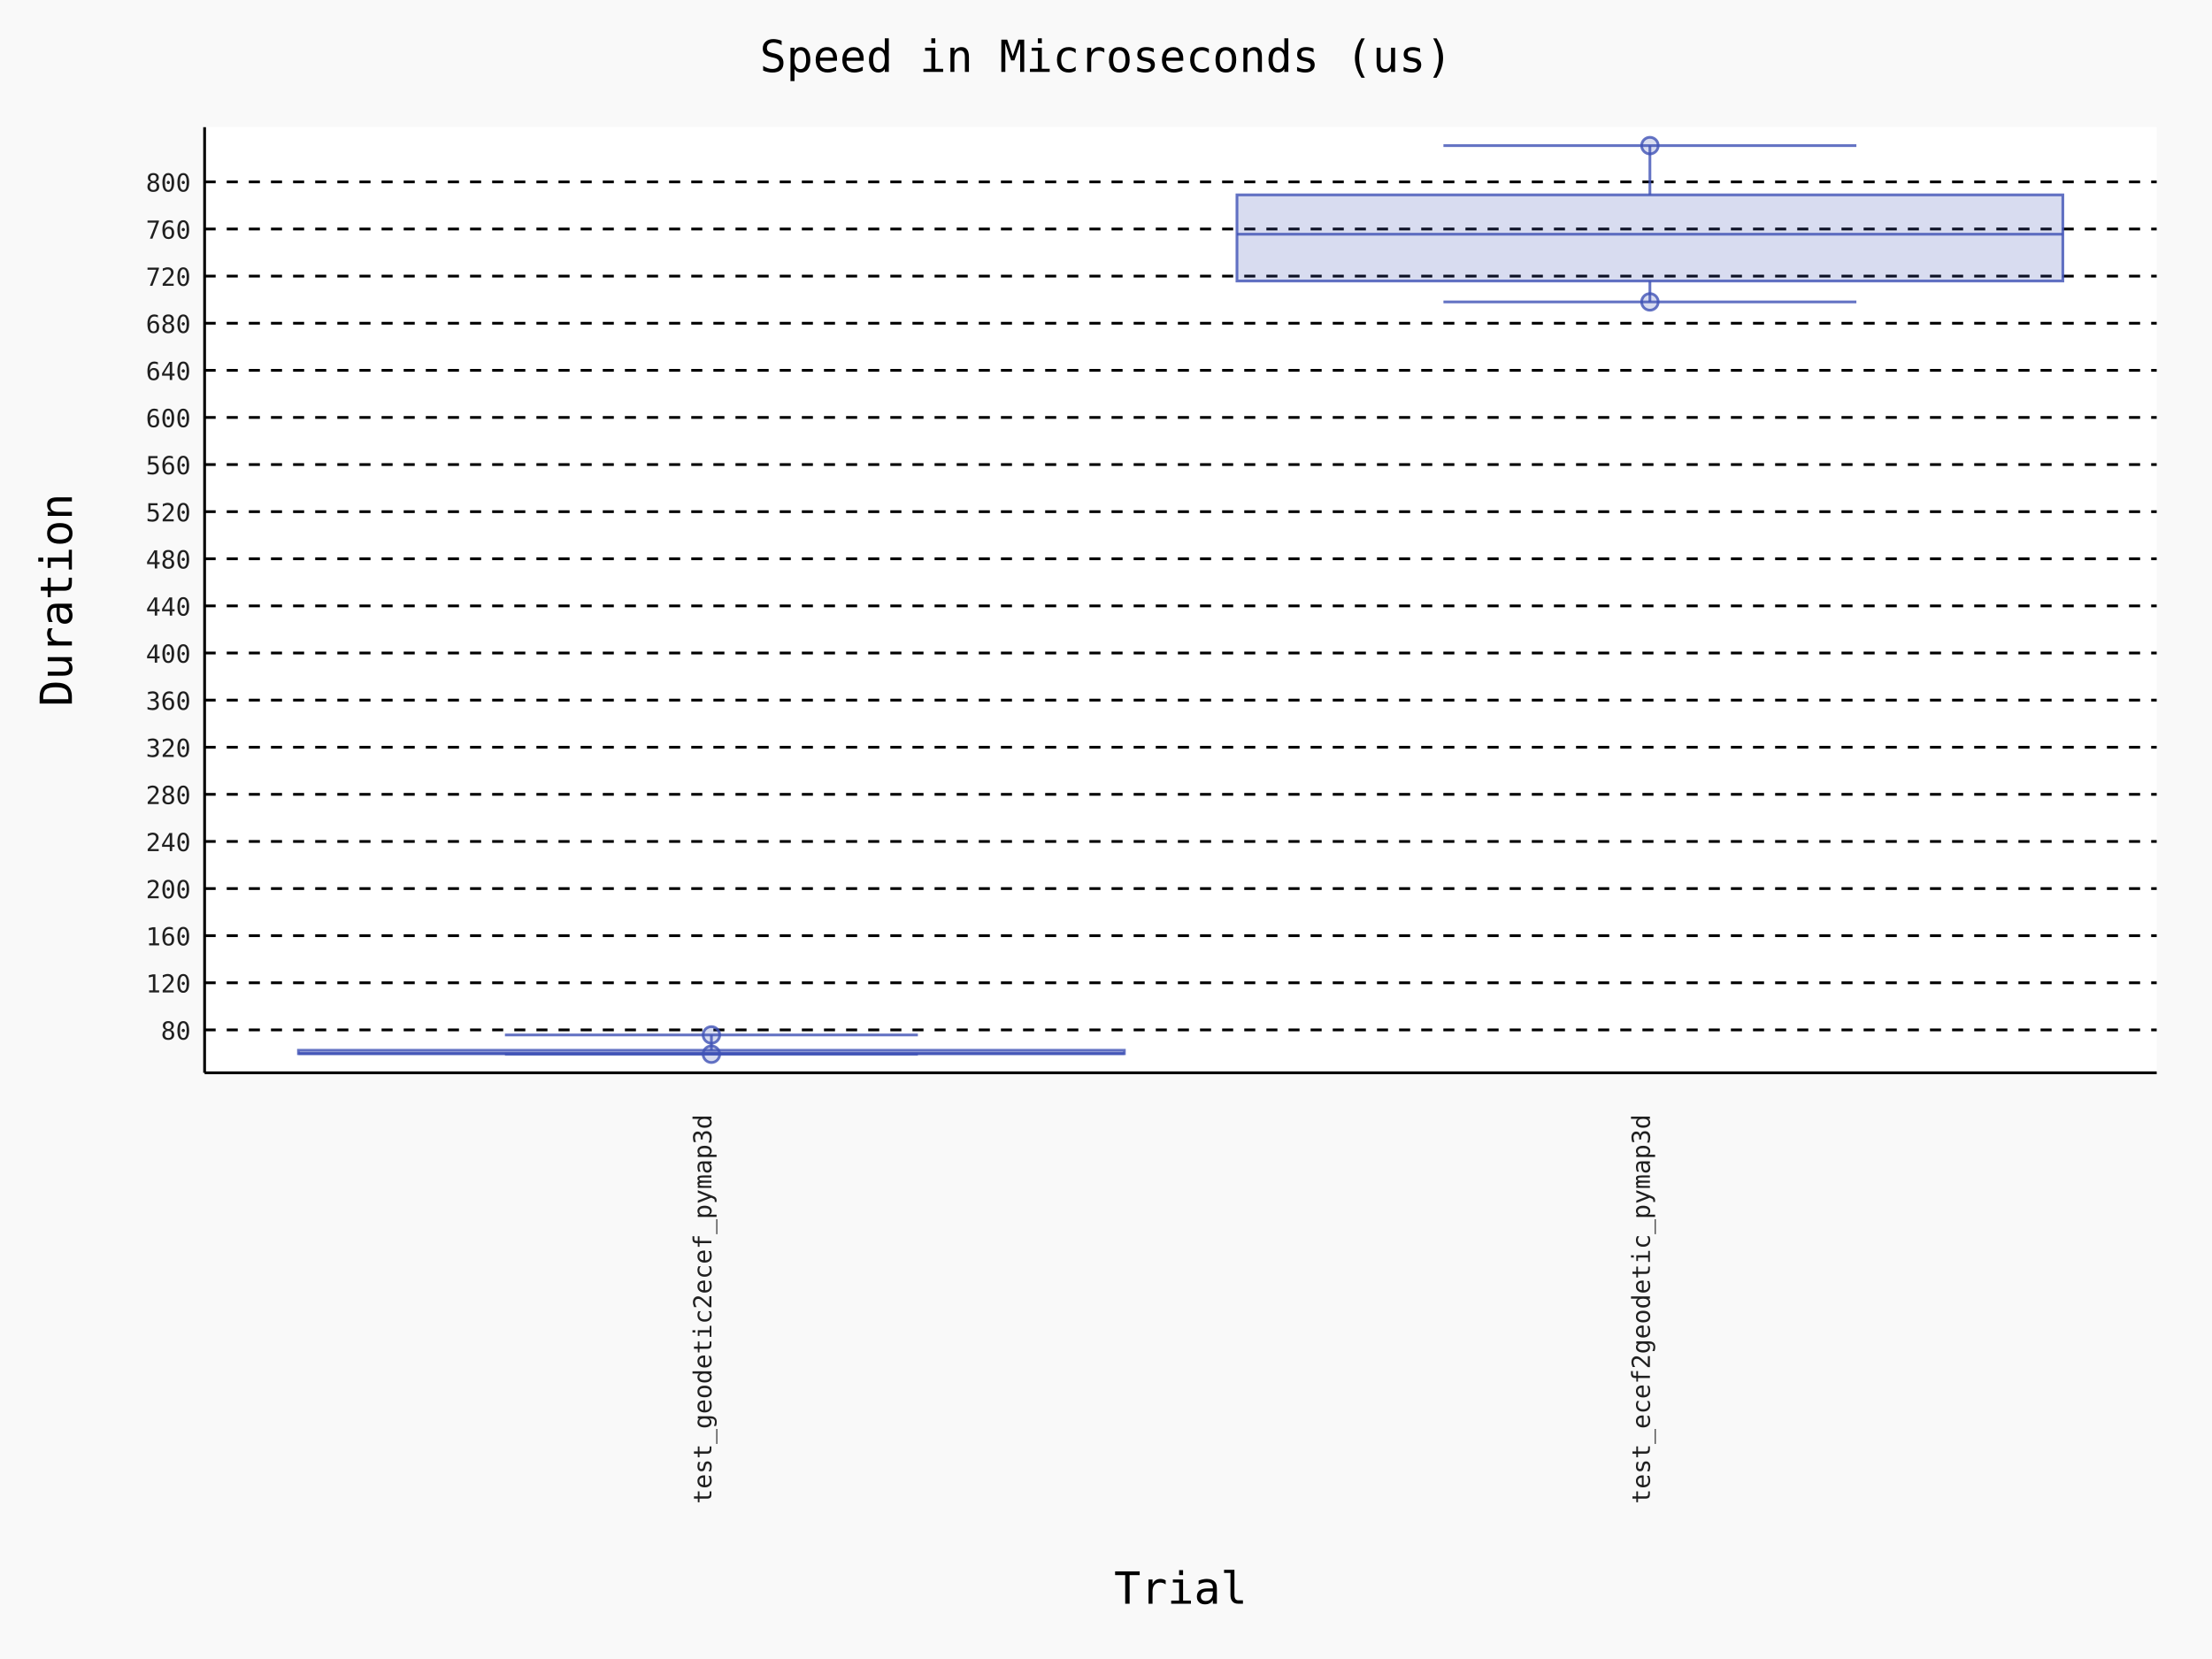
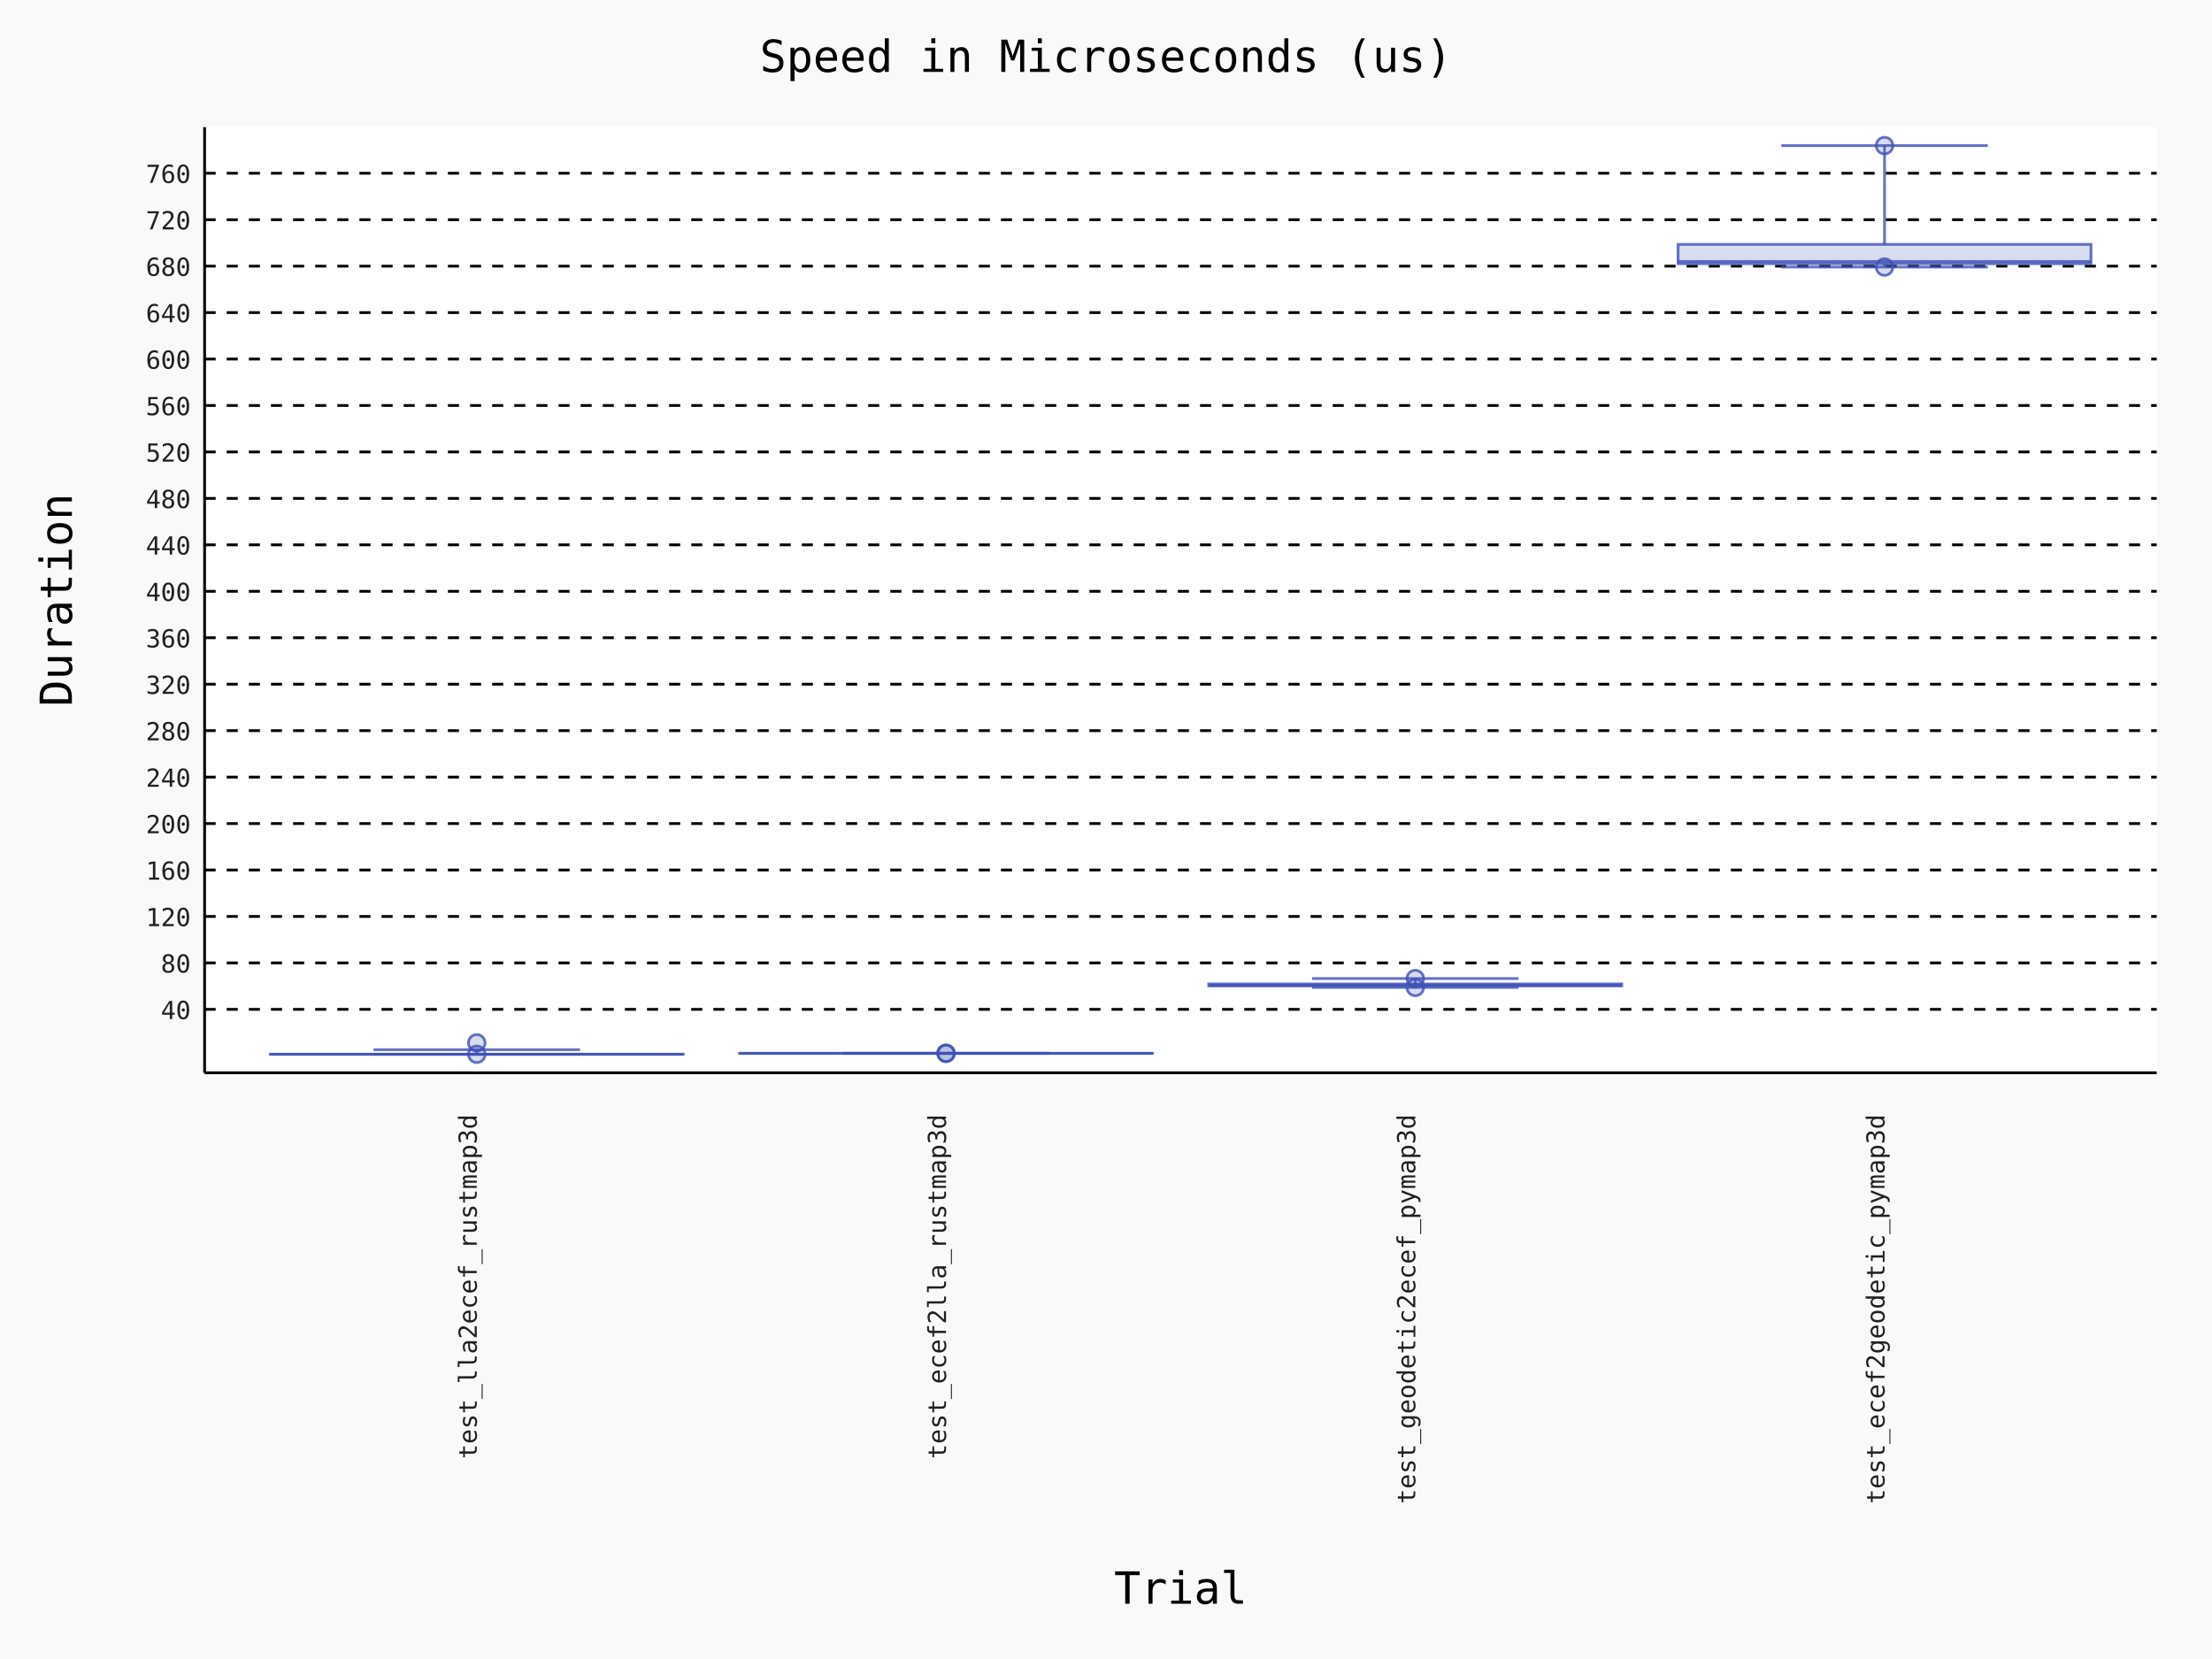
- <svg xmlns="http://www.w3.org/2000/svg" id="chart-6802f9ad-ce69-404f-b569-7a5d2abf39a5" class="pygal-chart" viewBox="0 0 800 600">
+ <svg xmlns="http://www.w3.org/2000/svg" id="chart-3fa3534e-7fe9-4ebc-94d9-e1f3cca700b7" class="pygal-chart" viewBox="0 0 800 600">
  <defs>
-     <style type="text/css">#chart-6802f9ad-ce69-404f-b569-7a5d2abf39a5{-webkit-user-select:none;-webkit-font-smoothing:antialiased;font-family:Consolas,"Deja Vu Sans Mono","Bitstream Vera Sans Mono","Courier New",monospace}#chart-6802f9ad-ce69-404f-b569-7a5d2abf39a5 .title{font-family:Consolas,"Deja Vu Sans Mono","Bitstream Vera Sans Mono","Courier New",monospace;font-size:16px}#chart-6802f9ad-ce69-404f-b569-7a5d2abf39a5 .legends .legend text{font-family:Consolas,"Deja Vu Sans Mono","Bitstream Vera Sans Mono","Courier New",monospace;font-size:14px}#chart-6802f9ad-ce69-404f-b569-7a5d2abf39a5 .axis text{font-family:Consolas,"Deja Vu Sans Mono","Bitstream Vera Sans Mono","Courier New",monospace;font-size:10px}#chart-6802f9ad-ce69-404f-b569-7a5d2abf39a5 .axis text.major{font-family:Consolas,"Deja Vu Sans Mono","Bitstream Vera Sans Mono","Courier New",monospace;font-size:10px}#chart-6802f9ad-ce69-404f-b569-7a5d2abf39a5 .text-overlay text.value{font-family:Consolas,"Deja Vu Sans Mono","Bitstream Vera Sans Mono","Courier New",monospace;font-size:16px}#chart-6802f9ad-ce69-404f-b569-7a5d2abf39a5 .text-overlay text.label{font-family:Consolas,"Deja Vu Sans Mono","Bitstream Vera Sans Mono","Courier New",monospace;font-size:10px}#chart-6802f9ad-ce69-404f-b569-7a5d2abf39a5 .tooltip{font-family:Consolas,"Deja Vu Sans Mono","Bitstream Vera Sans Mono","Courier New",monospace;font-size:14px}#chart-6802f9ad-ce69-404f-b569-7a5d2abf39a5 text.no_data{font-family:Consolas,"Deja Vu Sans Mono","Bitstream Vera Sans Mono","Courier New",monospace;font-size:64px}
- #chart-6802f9ad-ce69-404f-b569-7a5d2abf39a5{background-color:rgba(249,249,249,1)}#chart-6802f9ad-ce69-404f-b569-7a5d2abf39a5 path,#chart-6802f9ad-ce69-404f-b569-7a5d2abf39a5 line,#chart-6802f9ad-ce69-404f-b569-7a5d2abf39a5 rect,#chart-6802f9ad-ce69-404f-b569-7a5d2abf39a5 circle{-webkit-transition:150ms;-moz-transition:150ms;transition:150ms}#chart-6802f9ad-ce69-404f-b569-7a5d2abf39a5 .graph &gt; .background{fill:rgba(249,249,249,1)}#chart-6802f9ad-ce69-404f-b569-7a5d2abf39a5 .plot &gt; .background{fill:rgba(255,255,255,1)}#chart-6802f9ad-ce69-404f-b569-7a5d2abf39a5 .graph{fill:rgba(0,0,0,.87)}#chart-6802f9ad-ce69-404f-b569-7a5d2abf39a5 text.no_data{fill:rgba(0,0,0,1)}#chart-6802f9ad-ce69-404f-b569-7a5d2abf39a5 .title{fill:rgba(0,0,0,1)}#chart-6802f9ad-ce69-404f-b569-7a5d2abf39a5 .legends .legend text{fill:rgba(0,0,0,.87)}#chart-6802f9ad-ce69-404f-b569-7a5d2abf39a5 .legends .legend:hover text{fill:rgba(0,0,0,1)}#chart-6802f9ad-ce69-404f-b569-7a5d2abf39a5 .axis .line{stroke:rgba(0,0,0,1)}#chart-6802f9ad-ce69-404f-b569-7a5d2abf39a5 .axis .guide.line{stroke:rgba(0,0,0,.54)}#chart-6802f9ad-ce69-404f-b569-7a5d2abf39a5 .axis .major.line{stroke:rgba(0,0,0,.87)}#chart-6802f9ad-ce69-404f-b569-7a5d2abf39a5 .axis text.major{fill:rgba(0,0,0,1)}#chart-6802f9ad-ce69-404f-b569-7a5d2abf39a5 .axis.y .guides:hover .guide.line,#chart-6802f9ad-ce69-404f-b569-7a5d2abf39a5 .line-graph .axis.x .guides:hover .guide.line,#chart-6802f9ad-ce69-404f-b569-7a5d2abf39a5 .stackedline-graph .axis.x .guides:hover .guide.line,#chart-6802f9ad-ce69-404f-b569-7a5d2abf39a5 .xy-graph .axis.x .guides:hover .guide.line{stroke:rgba(0,0,0,1)}#chart-6802f9ad-ce69-404f-b569-7a5d2abf39a5 .axis .guides:hover text{fill:rgba(0,0,0,1)}#chart-6802f9ad-ce69-404f-b569-7a5d2abf39a5 .reactive{fill-opacity:.7;stroke-opacity:.8;stroke-width:1}#chart-6802f9ad-ce69-404f-b569-7a5d2abf39a5 .ci{stroke:rgba(0,0,0,.87)}#chart-6802f9ad-ce69-404f-b569-7a5d2abf39a5 .reactive.active,#chart-6802f9ad-ce69-404f-b569-7a5d2abf39a5 .active .reactive{fill-opacity:.8;stroke-opacity:.9;stroke-width:4}#chart-6802f9ad-ce69-404f-b569-7a5d2abf39a5 .ci .reactive.active{stroke-width:1.5}#chart-6802f9ad-ce69-404f-b569-7a5d2abf39a5 .series text{fill:rgba(0,0,0,1)}#chart-6802f9ad-ce69-404f-b569-7a5d2abf39a5 .tooltip rect{fill:rgba(255,255,255,1);stroke:rgba(0,0,0,1);-webkit-transition:opacity 150ms;-moz-transition:opacity 150ms;transition:opacity 150ms}#chart-6802f9ad-ce69-404f-b569-7a5d2abf39a5 .tooltip .label{fill:rgba(0,0,0,.87)}#chart-6802f9ad-ce69-404f-b569-7a5d2abf39a5 .tooltip .label{fill:rgba(0,0,0,.87)}#chart-6802f9ad-ce69-404f-b569-7a5d2abf39a5 .tooltip .legend{font-size:.8em;fill:rgba(0,0,0,.54)}#chart-6802f9ad-ce69-404f-b569-7a5d2abf39a5 .tooltip .x_label{font-size:.6em;fill:rgba(0,0,0,1)}#chart-6802f9ad-ce69-404f-b569-7a5d2abf39a5 .tooltip .xlink{font-size:.5em;text-decoration:underline}#chart-6802f9ad-ce69-404f-b569-7a5d2abf39a5 .tooltip .value{font-size:1.5em}#chart-6802f9ad-ce69-404f-b569-7a5d2abf39a5 .bound{font-size:.5em}#chart-6802f9ad-ce69-404f-b569-7a5d2abf39a5 .max-value{font-size:.75em;fill:rgba(0,0,0,.54)}#chart-6802f9ad-ce69-404f-b569-7a5d2abf39a5 .map-element{fill:rgba(255,255,255,1);stroke:rgba(0,0,0,.54) !important}#chart-6802f9ad-ce69-404f-b569-7a5d2abf39a5 .map-element .reactive{fill-opacity:inherit;stroke-opacity:inherit}#chart-6802f9ad-ce69-404f-b569-7a5d2abf39a5 .color-0,#chart-6802f9ad-ce69-404f-b569-7a5d2abf39a5 .color-0 a:visited{stroke:#3F51B5;fill:#3F51B5}#chart-6802f9ad-ce69-404f-b569-7a5d2abf39a5 .color-1,#chart-6802f9ad-ce69-404f-b569-7a5d2abf39a5 .color-1 a:visited{stroke:#3F51B5;fill:#3F51B5}#chart-6802f9ad-ce69-404f-b569-7a5d2abf39a5 .text-overlay .color-0 text{fill:black}#chart-6802f9ad-ce69-404f-b569-7a5d2abf39a5 .text-overlay .color-1 text{fill:black}
- #chart-6802f9ad-ce69-404f-b569-7a5d2abf39a5 text.no_data{text-anchor:middle}#chart-6802f9ad-ce69-404f-b569-7a5d2abf39a5 .guide.line{fill:none}#chart-6802f9ad-ce69-404f-b569-7a5d2abf39a5 .centered{text-anchor:middle}#chart-6802f9ad-ce69-404f-b569-7a5d2abf39a5 .title{text-anchor:middle}#chart-6802f9ad-ce69-404f-b569-7a5d2abf39a5 .legends .legend text{fill-opacity:1}#chart-6802f9ad-ce69-404f-b569-7a5d2abf39a5 .axis.x text{text-anchor:middle}#chart-6802f9ad-ce69-404f-b569-7a5d2abf39a5 .axis.x:not(.web) text[transform]{text-anchor:start}#chart-6802f9ad-ce69-404f-b569-7a5d2abf39a5 .axis.x:not(.web) text[transform].backwards{text-anchor:end}#chart-6802f9ad-ce69-404f-b569-7a5d2abf39a5 .axis.y text{text-anchor:end}#chart-6802f9ad-ce69-404f-b569-7a5d2abf39a5 .axis.y text[transform].backwards{text-anchor:start}#chart-6802f9ad-ce69-404f-b569-7a5d2abf39a5 .axis.y2 text{text-anchor:start}#chart-6802f9ad-ce69-404f-b569-7a5d2abf39a5 .axis.y2 text[transform].backwards{text-anchor:end}#chart-6802f9ad-ce69-404f-b569-7a5d2abf39a5 .axis .guide.line{stroke-dasharray:4,4;stroke:black}#chart-6802f9ad-ce69-404f-b569-7a5d2abf39a5 .axis .major.guide.line{stroke-dasharray:6,6;stroke:black}#chart-6802f9ad-ce69-404f-b569-7a5d2abf39a5 .horizontal .axis.y .guide.line,#chart-6802f9ad-ce69-404f-b569-7a5d2abf39a5 .horizontal .axis.y2 .guide.line,#chart-6802f9ad-ce69-404f-b569-7a5d2abf39a5 .vertical .axis.x .guide.line{opacity:0}#chart-6802f9ad-ce69-404f-b569-7a5d2abf39a5 .horizontal .axis.always_show .guide.line,#chart-6802f9ad-ce69-404f-b569-7a5d2abf39a5 .vertical .axis.always_show .guide.line{opacity:1 !important}#chart-6802f9ad-ce69-404f-b569-7a5d2abf39a5 .axis.y .guides:hover .guide.line,#chart-6802f9ad-ce69-404f-b569-7a5d2abf39a5 .axis.y2 .guides:hover .guide.line,#chart-6802f9ad-ce69-404f-b569-7a5d2abf39a5 .axis.x .guides:hover .guide.line{opacity:1}#chart-6802f9ad-ce69-404f-b569-7a5d2abf39a5 .axis .guides:hover text{opacity:1}#chart-6802f9ad-ce69-404f-b569-7a5d2abf39a5 .nofill{fill:none}#chart-6802f9ad-ce69-404f-b569-7a5d2abf39a5 .subtle-fill{fill-opacity:.2}#chart-6802f9ad-ce69-404f-b569-7a5d2abf39a5 .dot{stroke-width:1px;fill-opacity:1;stroke-opacity:1}#chart-6802f9ad-ce69-404f-b569-7a5d2abf39a5 .dot.active{stroke-width:5px}#chart-6802f9ad-ce69-404f-b569-7a5d2abf39a5 .dot.negative{fill:transparent}#chart-6802f9ad-ce69-404f-b569-7a5d2abf39a5 text,#chart-6802f9ad-ce69-404f-b569-7a5d2abf39a5 tspan{stroke:none !important}#chart-6802f9ad-ce69-404f-b569-7a5d2abf39a5 .series text.active{opacity:1}#chart-6802f9ad-ce69-404f-b569-7a5d2abf39a5 .tooltip rect{fill-opacity:.95;stroke-width:.5}#chart-6802f9ad-ce69-404f-b569-7a5d2abf39a5 .tooltip text{fill-opacity:1}#chart-6802f9ad-ce69-404f-b569-7a5d2abf39a5 .showable{visibility:hidden}#chart-6802f9ad-ce69-404f-b569-7a5d2abf39a5 .showable.shown{visibility:visible}#chart-6802f9ad-ce69-404f-b569-7a5d2abf39a5 .gauge-background{fill:rgba(229,229,229,1);stroke:none}#chart-6802f9ad-ce69-404f-b569-7a5d2abf39a5 .bg-lines{stroke:rgba(249,249,249,1);stroke-width:2px}
+     <style type="text/css">#chart-3fa3534e-7fe9-4ebc-94d9-e1f3cca700b7{-webkit-user-select:none;-webkit-font-smoothing:antialiased;font-family:Consolas,"Deja Vu Sans Mono","Bitstream Vera Sans Mono","Courier New",monospace}#chart-3fa3534e-7fe9-4ebc-94d9-e1f3cca700b7 .title{font-family:Consolas,"Deja Vu Sans Mono","Bitstream Vera Sans Mono","Courier New",monospace;font-size:16px}#chart-3fa3534e-7fe9-4ebc-94d9-e1f3cca700b7 .legends .legend text{font-family:Consolas,"Deja Vu Sans Mono","Bitstream Vera Sans Mono","Courier New",monospace;font-size:14px}#chart-3fa3534e-7fe9-4ebc-94d9-e1f3cca700b7 .axis text{font-family:Consolas,"Deja Vu Sans Mono","Bitstream Vera Sans Mono","Courier New",monospace;font-size:10px}#chart-3fa3534e-7fe9-4ebc-94d9-e1f3cca700b7 .axis text.major{font-family:Consolas,"Deja Vu Sans Mono","Bitstream Vera Sans Mono","Courier New",monospace;font-size:10px}#chart-3fa3534e-7fe9-4ebc-94d9-e1f3cca700b7 .text-overlay text.value{font-family:Consolas,"Deja Vu Sans Mono","Bitstream Vera Sans Mono","Courier New",monospace;font-size:16px}#chart-3fa3534e-7fe9-4ebc-94d9-e1f3cca700b7 .text-overlay text.label{font-family:Consolas,"Deja Vu Sans Mono","Bitstream Vera Sans Mono","Courier New",monospace;font-size:10px}#chart-3fa3534e-7fe9-4ebc-94d9-e1f3cca700b7 .tooltip{font-family:Consolas,"Deja Vu Sans Mono","Bitstream Vera Sans Mono","Courier New",monospace;font-size:14px}#chart-3fa3534e-7fe9-4ebc-94d9-e1f3cca700b7 text.no_data{font-family:Consolas,"Deja Vu Sans Mono","Bitstream Vera Sans Mono","Courier New",monospace;font-size:64px}
+ #chart-3fa3534e-7fe9-4ebc-94d9-e1f3cca700b7{background-color:rgba(249,249,249,1)}#chart-3fa3534e-7fe9-4ebc-94d9-e1f3cca700b7 path,#chart-3fa3534e-7fe9-4ebc-94d9-e1f3cca700b7 line,#chart-3fa3534e-7fe9-4ebc-94d9-e1f3cca700b7 rect,#chart-3fa3534e-7fe9-4ebc-94d9-e1f3cca700b7 circle{-webkit-transition:150ms;-moz-transition:150ms;transition:150ms}#chart-3fa3534e-7fe9-4ebc-94d9-e1f3cca700b7 .graph &gt; .background{fill:rgba(249,249,249,1)}#chart-3fa3534e-7fe9-4ebc-94d9-e1f3cca700b7 .plot &gt; .background{fill:rgba(255,255,255,1)}#chart-3fa3534e-7fe9-4ebc-94d9-e1f3cca700b7 .graph{fill:rgba(0,0,0,.87)}#chart-3fa3534e-7fe9-4ebc-94d9-e1f3cca700b7 text.no_data{fill:rgba(0,0,0,1)}#chart-3fa3534e-7fe9-4ebc-94d9-e1f3cca700b7 .title{fill:rgba(0,0,0,1)}#chart-3fa3534e-7fe9-4ebc-94d9-e1f3cca700b7 .legends .legend text{fill:rgba(0,0,0,.87)}#chart-3fa3534e-7fe9-4ebc-94d9-e1f3cca700b7 .legends .legend:hover text{fill:rgba(0,0,0,1)}#chart-3fa3534e-7fe9-4ebc-94d9-e1f3cca700b7 .axis .line{stroke:rgba(0,0,0,1)}#chart-3fa3534e-7fe9-4ebc-94d9-e1f3cca700b7 .axis .guide.line{stroke:rgba(0,0,0,.54)}#chart-3fa3534e-7fe9-4ebc-94d9-e1f3cca700b7 .axis .major.line{stroke:rgba(0,0,0,.87)}#chart-3fa3534e-7fe9-4ebc-94d9-e1f3cca700b7 .axis text.major{fill:rgba(0,0,0,1)}#chart-3fa3534e-7fe9-4ebc-94d9-e1f3cca700b7 .axis.y .guides:hover .guide.line,#chart-3fa3534e-7fe9-4ebc-94d9-e1f3cca700b7 .line-graph .axis.x .guides:hover .guide.line,#chart-3fa3534e-7fe9-4ebc-94d9-e1f3cca700b7 .stackedline-graph .axis.x .guides:hover .guide.line,#chart-3fa3534e-7fe9-4ebc-94d9-e1f3cca700b7 .xy-graph .axis.x .guides:hover .guide.line{stroke:rgba(0,0,0,1)}#chart-3fa3534e-7fe9-4ebc-94d9-e1f3cca700b7 .axis .guides:hover text{fill:rgba(0,0,0,1)}#chart-3fa3534e-7fe9-4ebc-94d9-e1f3cca700b7 .reactive{fill-opacity:.7;stroke-opacity:.8;stroke-width:1}#chart-3fa3534e-7fe9-4ebc-94d9-e1f3cca700b7 .ci{stroke:rgba(0,0,0,.87)}#chart-3fa3534e-7fe9-4ebc-94d9-e1f3cca700b7 .reactive.active,#chart-3fa3534e-7fe9-4ebc-94d9-e1f3cca700b7 .active .reactive{fill-opacity:.8;stroke-opacity:.9;stroke-width:4}#chart-3fa3534e-7fe9-4ebc-94d9-e1f3cca700b7 .ci .reactive.active{stroke-width:1.5}#chart-3fa3534e-7fe9-4ebc-94d9-e1f3cca700b7 .series text{fill:rgba(0,0,0,1)}#chart-3fa3534e-7fe9-4ebc-94d9-e1f3cca700b7 .tooltip rect{fill:rgba(255,255,255,1);stroke:rgba(0,0,0,1);-webkit-transition:opacity 150ms;-moz-transition:opacity 150ms;transition:opacity 150ms}#chart-3fa3534e-7fe9-4ebc-94d9-e1f3cca700b7 .tooltip .label{fill:rgba(0,0,0,.87)}#chart-3fa3534e-7fe9-4ebc-94d9-e1f3cca700b7 .tooltip .label{fill:rgba(0,0,0,.87)}#chart-3fa3534e-7fe9-4ebc-94d9-e1f3cca700b7 .tooltip .legend{font-size:.8em;fill:rgba(0,0,0,.54)}#chart-3fa3534e-7fe9-4ebc-94d9-e1f3cca700b7 .tooltip .x_label{font-size:.6em;fill:rgba(0,0,0,1)}#chart-3fa3534e-7fe9-4ebc-94d9-e1f3cca700b7 .tooltip .xlink{font-size:.5em;text-decoration:underline}#chart-3fa3534e-7fe9-4ebc-94d9-e1f3cca700b7 .tooltip .value{font-size:1.5em}#chart-3fa3534e-7fe9-4ebc-94d9-e1f3cca700b7 .bound{font-size:.5em}#chart-3fa3534e-7fe9-4ebc-94d9-e1f3cca700b7 .max-value{font-size:.75em;fill:rgba(0,0,0,.54)}#chart-3fa3534e-7fe9-4ebc-94d9-e1f3cca700b7 .map-element{fill:rgba(255,255,255,1);stroke:rgba(0,0,0,.54) !important}#chart-3fa3534e-7fe9-4ebc-94d9-e1f3cca700b7 .map-element .reactive{fill-opacity:inherit;stroke-opacity:inherit}#chart-3fa3534e-7fe9-4ebc-94d9-e1f3cca700b7 .color-0,#chart-3fa3534e-7fe9-4ebc-94d9-e1f3cca700b7 .color-0 a:visited{stroke:#3F51B5;fill:#3F51B5}#chart-3fa3534e-7fe9-4ebc-94d9-e1f3cca700b7 .color-1,#chart-3fa3534e-7fe9-4ebc-94d9-e1f3cca700b7 .color-1 a:visited{stroke:#3F51B5;fill:#3F51B5}#chart-3fa3534e-7fe9-4ebc-94d9-e1f3cca700b7 .color-2,#chart-3fa3534e-7fe9-4ebc-94d9-e1f3cca700b7 .color-2 a:visited{stroke:#3F51B5;fill:#3F51B5}#chart-3fa3534e-7fe9-4ebc-94d9-e1f3cca700b7 .color-3,#chart-3fa3534e-7fe9-4ebc-94d9-e1f3cca700b7 .color-3 a:visited{stroke:#3F51B5;fill:#3F51B5}#chart-3fa3534e-7fe9-4ebc-94d9-e1f3cca700b7 .text-overlay .color-0 text{fill:black}#chart-3fa3534e-7fe9-4ebc-94d9-e1f3cca700b7 .text-overlay .color-1 text{fill:black}#chart-3fa3534e-7fe9-4ebc-94d9-e1f3cca700b7 .text-overlay .color-2 text{fill:black}#chart-3fa3534e-7fe9-4ebc-94d9-e1f3cca700b7 .text-overlay .color-3 text{fill:black}
+ #chart-3fa3534e-7fe9-4ebc-94d9-e1f3cca700b7 text.no_data{text-anchor:middle}#chart-3fa3534e-7fe9-4ebc-94d9-e1f3cca700b7 .guide.line{fill:none}#chart-3fa3534e-7fe9-4ebc-94d9-e1f3cca700b7 .centered{text-anchor:middle}#chart-3fa3534e-7fe9-4ebc-94d9-e1f3cca700b7 .title{text-anchor:middle}#chart-3fa3534e-7fe9-4ebc-94d9-e1f3cca700b7 .legends .legend text{fill-opacity:1}#chart-3fa3534e-7fe9-4ebc-94d9-e1f3cca700b7 .axis.x text{text-anchor:middle}#chart-3fa3534e-7fe9-4ebc-94d9-e1f3cca700b7 .axis.x:not(.web) text[transform]{text-anchor:start}#chart-3fa3534e-7fe9-4ebc-94d9-e1f3cca700b7 .axis.x:not(.web) text[transform].backwards{text-anchor:end}#chart-3fa3534e-7fe9-4ebc-94d9-e1f3cca700b7 .axis.y text{text-anchor:end}#chart-3fa3534e-7fe9-4ebc-94d9-e1f3cca700b7 .axis.y text[transform].backwards{text-anchor:start}#chart-3fa3534e-7fe9-4ebc-94d9-e1f3cca700b7 .axis.y2 text{text-anchor:start}#chart-3fa3534e-7fe9-4ebc-94d9-e1f3cca700b7 .axis.y2 text[transform].backwards{text-anchor:end}#chart-3fa3534e-7fe9-4ebc-94d9-e1f3cca700b7 .axis .guide.line{stroke-dasharray:4,4;stroke:black}#chart-3fa3534e-7fe9-4ebc-94d9-e1f3cca700b7 .axis .major.guide.line{stroke-dasharray:6,6;stroke:black}#chart-3fa3534e-7fe9-4ebc-94d9-e1f3cca700b7 .horizontal .axis.y .guide.line,#chart-3fa3534e-7fe9-4ebc-94d9-e1f3cca700b7 .horizontal .axis.y2 .guide.line,#chart-3fa3534e-7fe9-4ebc-94d9-e1f3cca700b7 .vertical .axis.x .guide.line{opacity:0}#chart-3fa3534e-7fe9-4ebc-94d9-e1f3cca700b7 .horizontal .axis.always_show .guide.line,#chart-3fa3534e-7fe9-4ebc-94d9-e1f3cca700b7 .vertical .axis.always_show .guide.line{opacity:1 !important}#chart-3fa3534e-7fe9-4ebc-94d9-e1f3cca700b7 .axis.y .guides:hover .guide.line,#chart-3fa3534e-7fe9-4ebc-94d9-e1f3cca700b7 .axis.y2 .guides:hover .guide.line,#chart-3fa3534e-7fe9-4ebc-94d9-e1f3cca700b7 .axis.x .guides:hover .guide.line{opacity:1}#chart-3fa3534e-7fe9-4ebc-94d9-e1f3cca700b7 .axis .guides:hover text{opacity:1}#chart-3fa3534e-7fe9-4ebc-94d9-e1f3cca700b7 .nofill{fill:none}#chart-3fa3534e-7fe9-4ebc-94d9-e1f3cca700b7 .subtle-fill{fill-opacity:.2}#chart-3fa3534e-7fe9-4ebc-94d9-e1f3cca700b7 .dot{stroke-width:1px;fill-opacity:1;stroke-opacity:1}#chart-3fa3534e-7fe9-4ebc-94d9-e1f3cca700b7 .dot.active{stroke-width:5px}#chart-3fa3534e-7fe9-4ebc-94d9-e1f3cca700b7 .dot.negative{fill:transparent}#chart-3fa3534e-7fe9-4ebc-94d9-e1f3cca700b7 text,#chart-3fa3534e-7fe9-4ebc-94d9-e1f3cca700b7 tspan{stroke:none !important}#chart-3fa3534e-7fe9-4ebc-94d9-e1f3cca700b7 .series text.active{opacity:1}#chart-3fa3534e-7fe9-4ebc-94d9-e1f3cca700b7 .tooltip rect{fill-opacity:.95;stroke-width:.5}#chart-3fa3534e-7fe9-4ebc-94d9-e1f3cca700b7 .tooltip text{fill-opacity:1}#chart-3fa3534e-7fe9-4ebc-94d9-e1f3cca700b7 .showable{visibility:hidden}#chart-3fa3534e-7fe9-4ebc-94d9-e1f3cca700b7 .showable.shown{visibility:visible}#chart-3fa3534e-7fe9-4ebc-94d9-e1f3cca700b7 .gauge-background{fill:rgba(229,229,229,1);stroke:none}#chart-3fa3534e-7fe9-4ebc-94d9-e1f3cca700b7 .bg-lines{stroke:rgba(249,249,249,1);stroke-width:2px}
.tooltip .value{font-size:1em !important}.axis text{font-size:9px !important}</style>
  </defs>
  <g class="graph custombox-graph vertical">
    <rect x="0" y="0" width="800" height="600" class="background" />
    <g transform="translate(74, 46)" class="plot">
      <rect x="0" y="0" width="706.0" height="342.0" class="background" />
      <g class="axis y always_show">
        <path d="M0 342 h706" class="line" />
        <g class="guides">
-           <path d="M0 326.478 h706" class="guide line" />
-           <text x="-5" y="329.978" class="">80</text>
+           <path d="M0 319.044 h706" class="guide line" />
+           <text x="-5" y="322.544" class="">40</text>
        </g>
        <g class="guides">
-           <path d="M0 309.439 h706" class="guide line" />
-           <text x="-5" y="312.939" class="">120</text>
+           <path d="M0 302.244 h706" class="guide line" />
+           <text x="-5" y="305.744" class="">80</text>
        </g>
        <g class="guides">
-           <path d="M0 292.4 h706" class="guide line" />
-           <text x="-5" y="295.9" class="">160</text>
+           <path d="M0 285.445 h706" class="guide line" />
+           <text x="-5" y="288.945" class="">120</text>
        </g>
        <g class="guides">
-           <path d="M0 275.362 h706" class="guide line" />
-           <text x="-5" y="278.862" class="">200</text>
+           <path d="M0 268.646 h706" class="guide line" />
+           <text x="-5" y="272.146" class="">160</text>
        </g>
        <g class="guides">
-           <path d="M0 258.323 h706" class="guide line" />
-           <text x="-5" y="261.823" class="">240</text>
+           <path d="M0 251.847 h706" class="guide line" />
+           <text x="-5" y="255.347" class="">200</text>
        </g>
        <g class="guides">
-           <path d="M0 241.284 h706" class="guide line" />
-           <text x="-5" y="244.784" class="">280</text>
+           <path d="M0 235.047 h706" class="guide line" />
+           <text x="-5" y="238.547" class="">240</text>
        </g>
        <g class="guides">
-           <path d="M0 224.246 h706" class="guide line" />
-           <text x="-5" y="227.746" class="">320</text>
+           <path d="M0 218.248 h706" class="guide line" />
+           <text x="-5" y="221.748" class="">280</text>
        </g>
        <g class="guides">
-           <path d="M0 207.207 h706" class="guide line" />
-           <text x="-5" y="210.707" class="">360</text>
+           <path d="M0 201.449 h706" class="guide line" />
+           <text x="-5" y="204.949" class="">320</text>
        </g>
        <g class="guides">
-           <path d="M0 190.168 h706" class="guide line" />
-           <text x="-5" y="193.668" class="">400</text>
+           <path d="M0 184.649 h706" class="guide line" />
+           <text x="-5" y="188.149" class="">360</text>
        </g>
        <g class="guides">
-           <path d="M0 173.13 h706" class="guide line" />
-           <text x="-5" y="176.63" class="">440</text>
+           <path d="M0 167.85 h706" class="guide line" />
+           <text x="-5" y="171.35" class="">400</text>
        </g>
        <g class="guides">
-           <path d="M0 156.091 h706" class="guide line" />
-           <text x="-5" y="159.591" class="">480</text>
+           <path d="M0 151.051 h706" class="guide line" />
+           <text x="-5" y="154.551" class="">440</text>
        </g>
        <g class="guides">
-           <path d="M0 139.053 h706" class="guide line" />
-           <text x="-5" y="142.553" class="">520</text>
+           <path d="M0 134.252 h706" class="guide line" />
+           <text x="-5" y="137.752" class="">480</text>
        </g>
        <g class="guides">
-           <path d="M0 122.014 h706" class="guide line" />
-           <text x="-5" y="125.514" class="">560</text>
+           <path d="M0 117.452 h706" class="guide line" />
+           <text x="-5" y="120.952" class="">520</text>
        </g>
        <g class="guides">
-           <path d="M0 104.975 h706" class="guide line" />
-           <text x="-5" y="108.475" class="">600</text>
+           <path d="M0 100.653 h706" class="guide line" />
+           <text x="-5" y="104.153" class="">560</text>
        </g>
        <g class="guides">
-           <path d="M0 87.937 h706" class="guide line" />
-           <text x="-5" y="91.437" class="">640</text>
+           <path d="M0 83.854 h706" class="guide line" />
+           <text x="-5" y="87.354" class="">600</text>
        </g>
        <g class="guides">
-           <path d="M0 70.898 h706" class="guide line" />
-           <text x="-5" y="74.398" class="">680</text>
+           <path d="M0 67.054 h706" class="guide line" />
+           <text x="-5" y="70.554" class="">640</text>
        </g>
        <g class="guides">
-           <path d="M0 53.859 h706" class="guide line" />
-           <text x="-5" y="57.359" class="">720</text>
+           <path d="M0 50.255 h706" class="guide line" />
+           <text x="-5" y="53.755" class="">680</text>
        </g>
        <g class="guides">
-           <path d="M0 36.821 h706" class="guide line" />
-           <text x="-5" y="40.321" class="">760</text>
+           <path d="M0 33.456 h706" class="guide line" />
+           <text x="-5" y="36.956" class="">720</text>
        </g>
        <g class="guides">
-           <path d="M0 19.782 h706" class="guide line" />
-           <text x="-5" y="23.282" class="">800</text>
+           <path d="M0 16.656 h706" class="guide line" />
+           <text x="-5" y="20.156" class="">760</text>
        </g>
      </g>
      <g class="axis x">
        <path d="M0 0 v342" class="line" />
        <g class="guides">
-           <path d="M183.288 0 v342" class="guide line" />
-           <text x="183.288" y="357.0" class="backwards" transform="rotate(270 183.2885 357)">test_geodetic2ecef_pymap3d</text>
+           <path d="M98.433 0 v342" class="guide line" />
+           <text x="98.433" y="357.0" class="backwards" transform="rotate(270 98.43269 357)">test_lla2ecef_rustmap3d</text>
        </g>
        <g class="guides">
-           <path d="M522.712 0 v342" class="guide line" />
-           <text x="522.712" y="357.0" class="backwards" transform="rotate(270 522.7115 357)">test_ecef2geodetic_pymap3d</text>
+           <path d="M268.144 0 v342" class="guide line" />
+           <text x="268.144" y="357.0" class="backwards" transform="rotate(270 268.1442 357)">test_ecef2lla_rustmap3d</text>
+         </g>
+         <g class="guides">
+           <path d="M437.856 0 v342" class="guide line" />
+           <text x="437.856" y="357.0" class="backwards" transform="rotate(270 437.8558 357)">test_geodetic2ecef_pymap3d</text>
+         </g>
+         <g class="guides">
+           <path d="M607.567 0 v342" class="guide line" />
+           <text x="607.567" y="357.0" class="backwards" transform="rotate(270 607.5673 357)">test_ecef2geodetic_pymap3d</text>
        </g>
      </g>
      <g class="series serie-0 color-0">
        <g class="boxes">
          <g class="box">
-             <path stroke-width="3" d="M108.615 335.272 L257.962 335.272" class="reactive tooltip-trigger" />
-             <path stroke-width="3" d="M33.942 335.031 L332.635 335.031" class="reactive tooltip-trigger" />
-             <path stroke-width="3" d="M108.615 328.303 L257.962 328.303" class="reactive tooltip-trigger" />
-             <path stroke-width="2" d="M183.288 335.272 L183.288 335.068" class="reactive tooltip-trigger" />
-             <path stroke-width="2" d="M183.288 328.303 L183.288 333.846" class="reactive tooltip-trigger" />
-             <rect x="33.942" y="333.846" height="1.222" width="298.692" class="subtle-fill reactive tooltip-trigger" />
-             <circle cx="183.288" cy="335.272" r="3" class="subtle-fill reactive tooltip-trigger" />
-             <circle cx="183.288" cy="328.303" r="3" class="subtle-fill reactive tooltip-trigger" />
+             <path stroke-width="3" d="M61.096 335.291 L135.769 335.291" class="reactive tooltip-trigger" />
+             <path stroke-width="3" d="M23.76 335.286 L173.106 335.286" class="reactive tooltip-trigger" />
+             <path stroke-width="3" d="M61.096 333.634 L135.769 333.634" class="reactive tooltip-trigger" />
+             <path stroke-width="2" d="M98.433 335.291 L98.433 335.29" class="reactive tooltip-trigger" />
+             <path stroke-width="2" d="M98.433 333.634 L98.433 335.271" class="reactive tooltip-trigger" />
+             <rect x="23.76" y="335.271" height="0.018" width="149.346" class="subtle-fill reactive tooltip-trigger" />
+             <circle cx="98.433" cy="335.291" r="3" class="subtle-fill reactive tooltip-trigger" />
+             <circle cx="98.433" cy="331.168" r="3" class="subtle-fill reactive tooltip-trigger" />
          </g>
        </g>
      </g>
      <g class="series serie-1 color-1">
        <g class="boxes">
          <g class="box">
-             <path stroke-width="3" d="M448.038 63.19 L597.385 63.19" class="reactive tooltip-trigger" />
-             <path stroke-width="3" d="M373.365 38.703 L672.058 38.703" class="reactive tooltip-trigger" />
-             <path stroke-width="3" d="M448.038 6.663 L597.385 6.663" class="reactive tooltip-trigger" />
-             <path stroke-width="2" d="M522.712 63.19 L522.712 55.625" class="reactive tooltip-trigger" />
-             <path stroke-width="2" d="M522.712 6.663 L522.712 24.479" class="reactive tooltip-trigger" />
-             <rect x="373.365" y="24.479" height="31.146" width="298.692" class="subtle-fill reactive tooltip-trigger" />
-             <circle cx="522.712" cy="63.19" r="3" class="subtle-fill reactive tooltip-trigger" />
-             <circle cx="522.712" cy="6.663" r="3" class="subtle-fill reactive tooltip-trigger" />
+             <path stroke-width="3" d="M230.808 334.969 L305.481 334.969" class="reactive tooltip-trigger" />
+             <path stroke-width="3" d="M193.471 334.96 L342.817 334.96" class="reactive tooltip-trigger" />
+             <path stroke-width="3" d="M230.808 334.913 L305.481 334.913" class="reactive tooltip-trigger" />
+             <path stroke-width="2" d="M268.144 334.969 L268.144 334.968" class="reactive tooltip-trigger" />
+             <path stroke-width="2" d="M268.144 334.913 L268.144 334.951" class="reactive tooltip-trigger" />
+             <rect x="193.471" y="334.951" height="0.018" width="149.346" class="subtle-fill reactive tooltip-trigger" />
+             <circle cx="268.144" cy="334.969" r="3" class="subtle-fill reactive tooltip-trigger" />
+             <circle cx="268.144" cy="334.913" r="3" class="subtle-fill reactive tooltip-trigger" />
+           </g>
+         </g>
+       </g>
+       <g class="series serie-2 color-2">
+         <g class="boxes">
+           <g class="box">
+             <path stroke-width="3" d="M400.519 311.119 L475.192 311.119" class="reactive tooltip-trigger" />
+             <path stroke-width="3" d="M363.183 310.265 L512.529 310.265" class="reactive tooltip-trigger" />
+             <path stroke-width="3" d="M400.519 307.901 L475.192 307.901" class="reactive tooltip-trigger" />
+             <path stroke-width="2" d="M437.856 311.119 L437.856 310.57" class="reactive tooltip-trigger" />
+             <path stroke-width="2" d="M437.856 307.901 L437.856 309.858" class="reactive tooltip-trigger" />
+             <rect x="363.183" y="309.858" height="0.712" width="149.346" class="subtle-fill reactive tooltip-trigger" />
+             <circle cx="437.856" cy="311.119" r="3" class="subtle-fill reactive tooltip-trigger" />
+             <circle cx="437.856" cy="307.901" r="3" class="subtle-fill reactive tooltip-trigger" />
+           </g>
+         </g>
+       </g>
+       <g class="series serie-3 color-3">
+         <g class="boxes">
+           <g class="box">
+             <path stroke-width="3" d="M570.231 50.576 L644.904 50.576" class="reactive tooltip-trigger" />
+             <path stroke-width="3" d="M532.894 48.563 L682.24 48.563" class="reactive tooltip-trigger" />
+             <path stroke-width="3" d="M570.231 6.663 L644.904 6.663" class="reactive tooltip-trigger" />
+             <path stroke-width="2" d="M607.567 50.576 L607.567 49.359" class="reactive tooltip-trigger" />
+             <path stroke-width="2" d="M607.567 6.663 L607.567 42.387" class="reactive tooltip-trigger" />
+             <rect x="532.894" y="42.387" height="6.973" width="149.346" class="subtle-fill reactive tooltip-trigger" />
+             <circle cx="607.567" cy="50.576" r="3" class="subtle-fill reactive tooltip-trigger" />
+             <circle cx="607.567" cy="6.663" r="3" class="subtle-fill reactive tooltip-trigger" />
          </g>
        </g>
      </g>
    </g>
    <g class="titles">
      <text x="400.0" y="26" class="title plot_title">Speed in Microseconds (us)</text>
      <text x="427.0" y="580.0" class="title">Trial</text>
      <text x="0" y="243.0" class="title" transform="rotate(-90 0 217)">Duration</text>
    </g>
    <g transform="translate(74, 46)" class="plot overlay">
      <g class="series serie-0 color-0" />
      <g class="series serie-1 color-1" />
+       <g class="series serie-2 color-2" />
+       <g class="series serie-3 color-3" />
    </g>
    <g transform="translate(74, 46)" class="plot text-overlay">
      <g class="series serie-0 color-0" />
      <g class="series serie-1 color-1" />
+       <g class="series serie-2 color-2" />
+       <g class="series serie-3 color-3" />
    </g>
    <g transform="translate(74, 46)" class="plot tooltip-overlay">
      <g transform="translate(0 0)" style="opacity: 0" class="tooltip">
        <rect rx="0" ry="0" width="0" height="0" class="tooltip-box" />
        <g class="text" />
      </g>
    </g>
  </g>
</svg>
